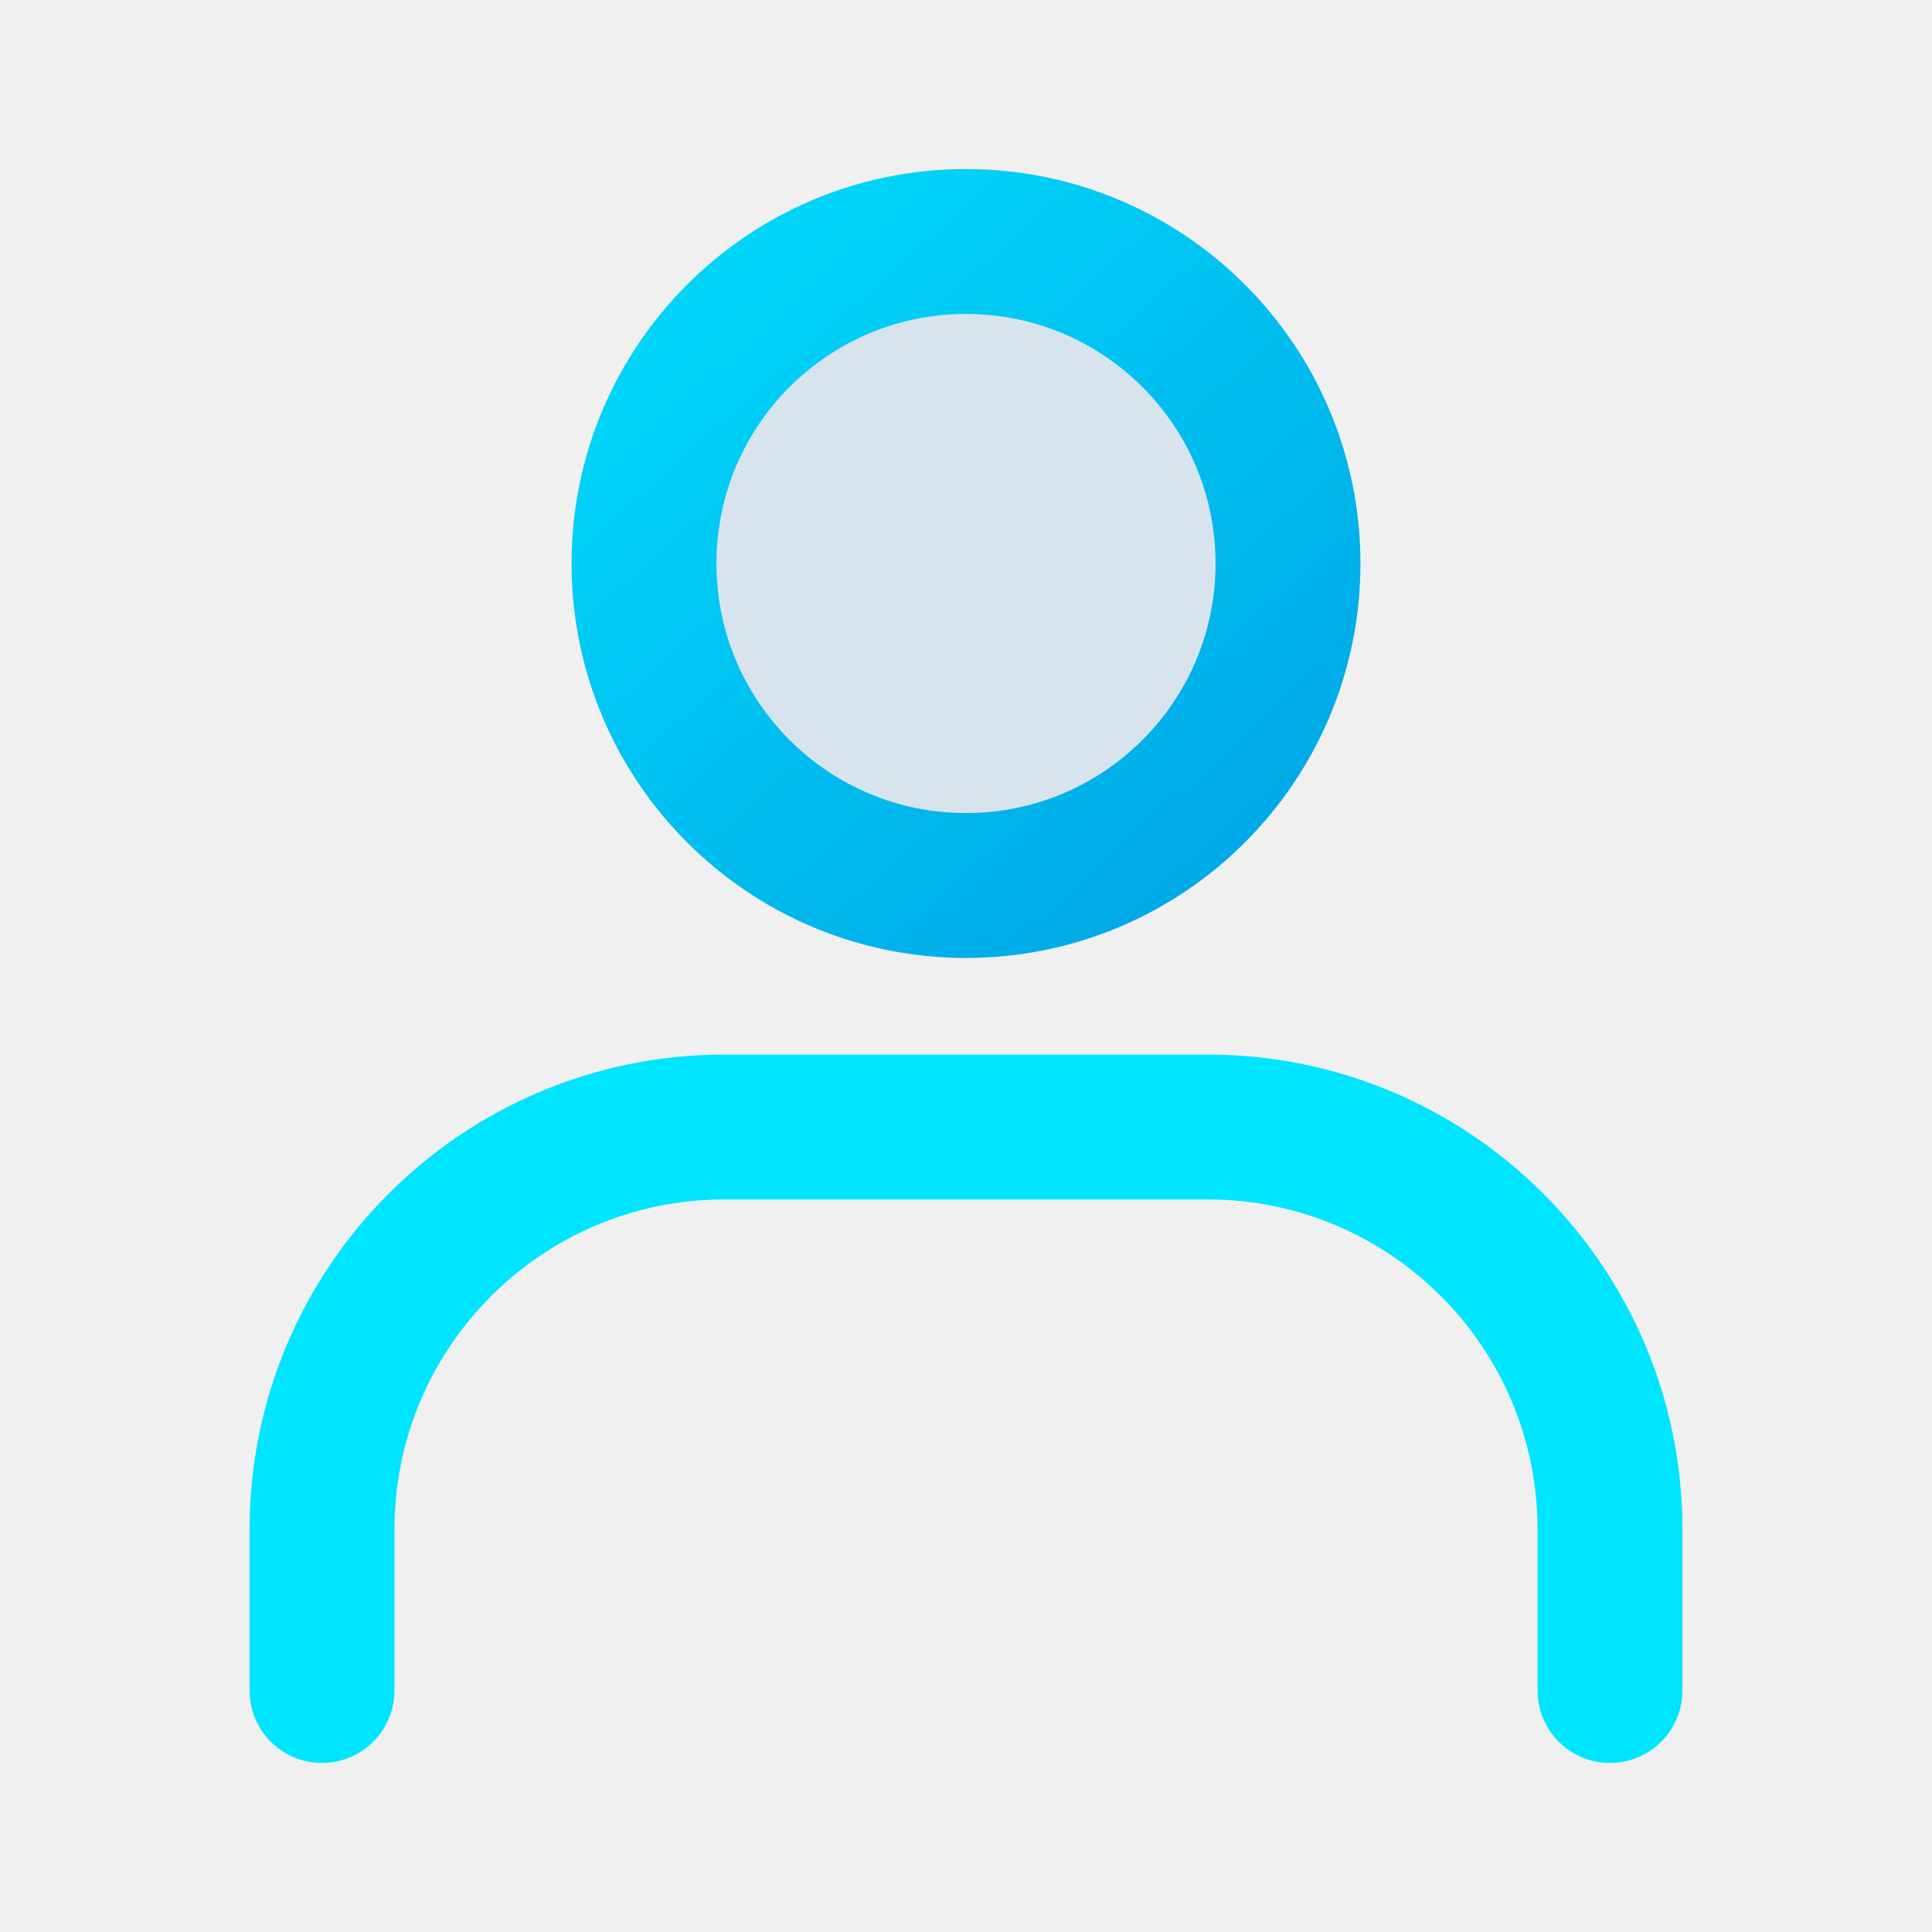
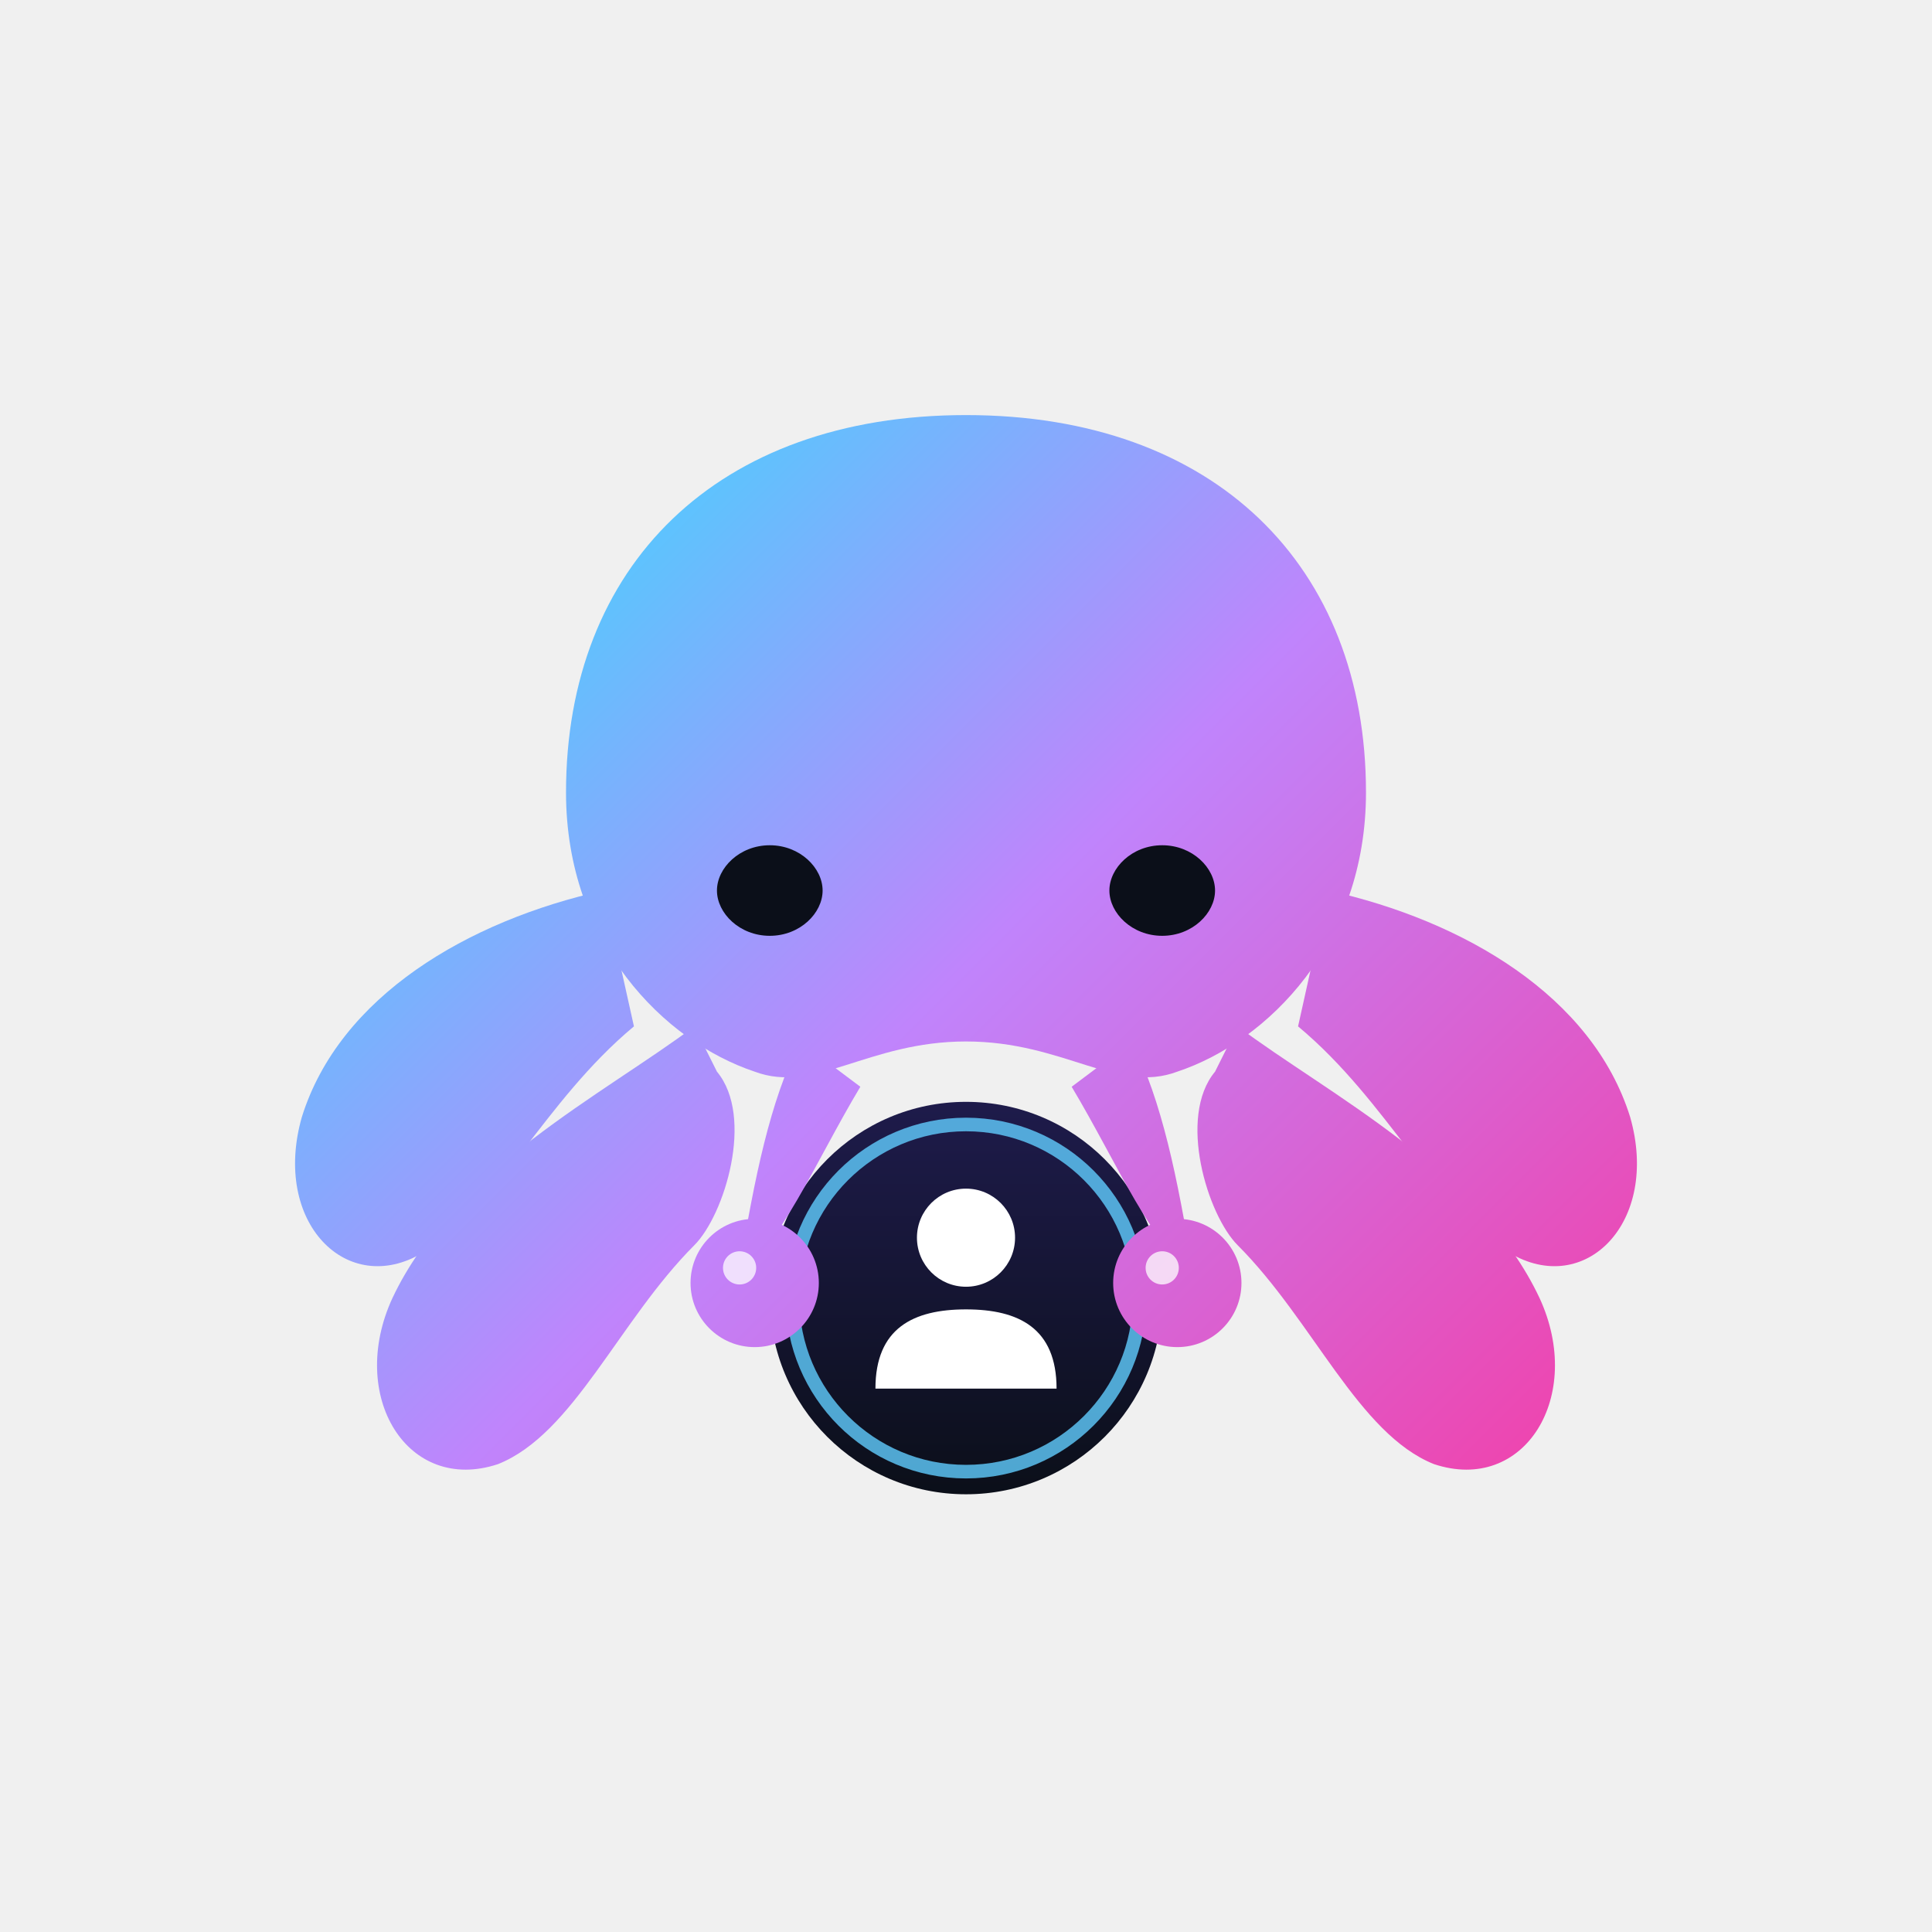
- <svg xmlns="http://www.w3.org/2000/svg" viewBox="0 0 24 24" width="24" height="24" fill="none">
+ <svg xmlns="http://www.w3.org/2000/svg" width="256" height="256" viewBox="0 0 256 256" fill="none">
  <defs>
-     <linearGradient id="userGrad" x1="4" y1="3" x2="20" y2="21" gradientUnits="userSpaceOnUse">
-       <stop offset="0%" stop-color="#00e5ff" />
-       <stop offset="100%" stop-color="#0078d4" />
+     <linearGradient id="octoGradient" x1="32" y1="32" x2="224" y2="224" gradientUnits="userSpaceOnUse">
+       <stop offset="0%" stop-color="#00FFFF" />
+       <stop offset="50%" stop-color="#C084FC" />
+       <stop offset="100%" stop-color="#FF2E93" />
+     </linearGradient>
+     <linearGradient id="userDarkGrad" x1="128" y1="146" x2="128" y2="198" gradientUnits="userSpaceOnUse">
+       <stop offset="0%" stop-color="#1E1B4B" />
+       <stop offset="100%" stop-color="#0B0F19" />
    </linearGradient>
  </defs>
-   <circle cx="12" cy="7" r="4" stroke="url(#userGrad)" stroke-width="1.8" fill="rgba(0, 120, 212, 0.1)" />
-   <path d="M4 21v-2a5 5 0 0 1 5-5h6a5 5 0 0 1 5 5v2" stroke="#00e5ff" stroke-width="1.8" stroke-linecap="round" />
+   <g fill="url(#octoGradient)">
+     <path d="M128 55 C95 55 75 75 75 105 C75 125 88 138 100 142 C108 145 115 138 128 138 C141 138 148 145 156 142 C168 138 181 125 181 105 C181 75 161 55 128 55 Z" />
+     <path d="M102 112 C98 112 95 115 95 118 C95 121 98 124 102 124 C106 124 109 121 109 118 C109 115 106 112 102 112 Z" fill="#0B0F19" />
+     <path d="M154 112 C150 112 147 115 147 118 C147 121 150 124 154 124 C158 124 161 121 161 118 C161 115 158 112 154 112 Z" fill="#0B0F19" />
+     <path d="M92 136 C80 145 60 155 52 172 C46 185 54 198 66 194 C76 190 82 175 92 165 C96 161 100 148 95 142 Z" />
+     <path d="M80 118 C62 122 45 132 40 148 C36 162 46 172 56 166 C66 160 72 146 84 136 Z" />
+     <path d="M164 136 C176 145 196 155 204 172 C210 185 202 198 190 194 C180 190 174 175 164 165 C160 161 156 148 161 142 Z" />
+     <path d="M176 118 C194 122 211 132 216 148 C220 162 210 172 200 166 C190 160 184 146 172 136 Z" />
+   </g>
+   <g>
+     <circle cx="128" cy="172" r="26" fill="url(#userDarkGrad)" />
+     <circle cx="128" cy="172" r="23" fill="none" stroke="#60CDFF" stroke-width="1.8" opacity="0.8" />
+     <circle cx="128" cy="164" r="6.5" fill="#FFFFFF" />
+     <path d="M116 184 C116 176 121 173.5 128 173.5 C135 173.5 140 176 140 184 Z" fill="#FFFFFF" />
+   </g>
+   <g fill="url(#octoGradient)">
+     <path d="M106 138 C102 146 100 156 98 168 C103 166 108 154 114 144 Z" />
+     <path d="M150 138 C154 146 156 156 158 168 C153 166 148 154 142 144 Z" />
+   </g>
+   <g>
+     <circle cx="100" cy="170" r="8.5" fill="url(#octoGradient)" />
+     <circle cx="98" cy="168" r="2.2" fill="#FFFFFF" opacity="0.75" />
+     <circle cx="156" cy="170" r="8.5" fill="url(#octoGradient)" />
+     <circle cx="154" cy="168" r="2.2" fill="#FFFFFF" opacity="0.75" />
+   </g>
</svg>
